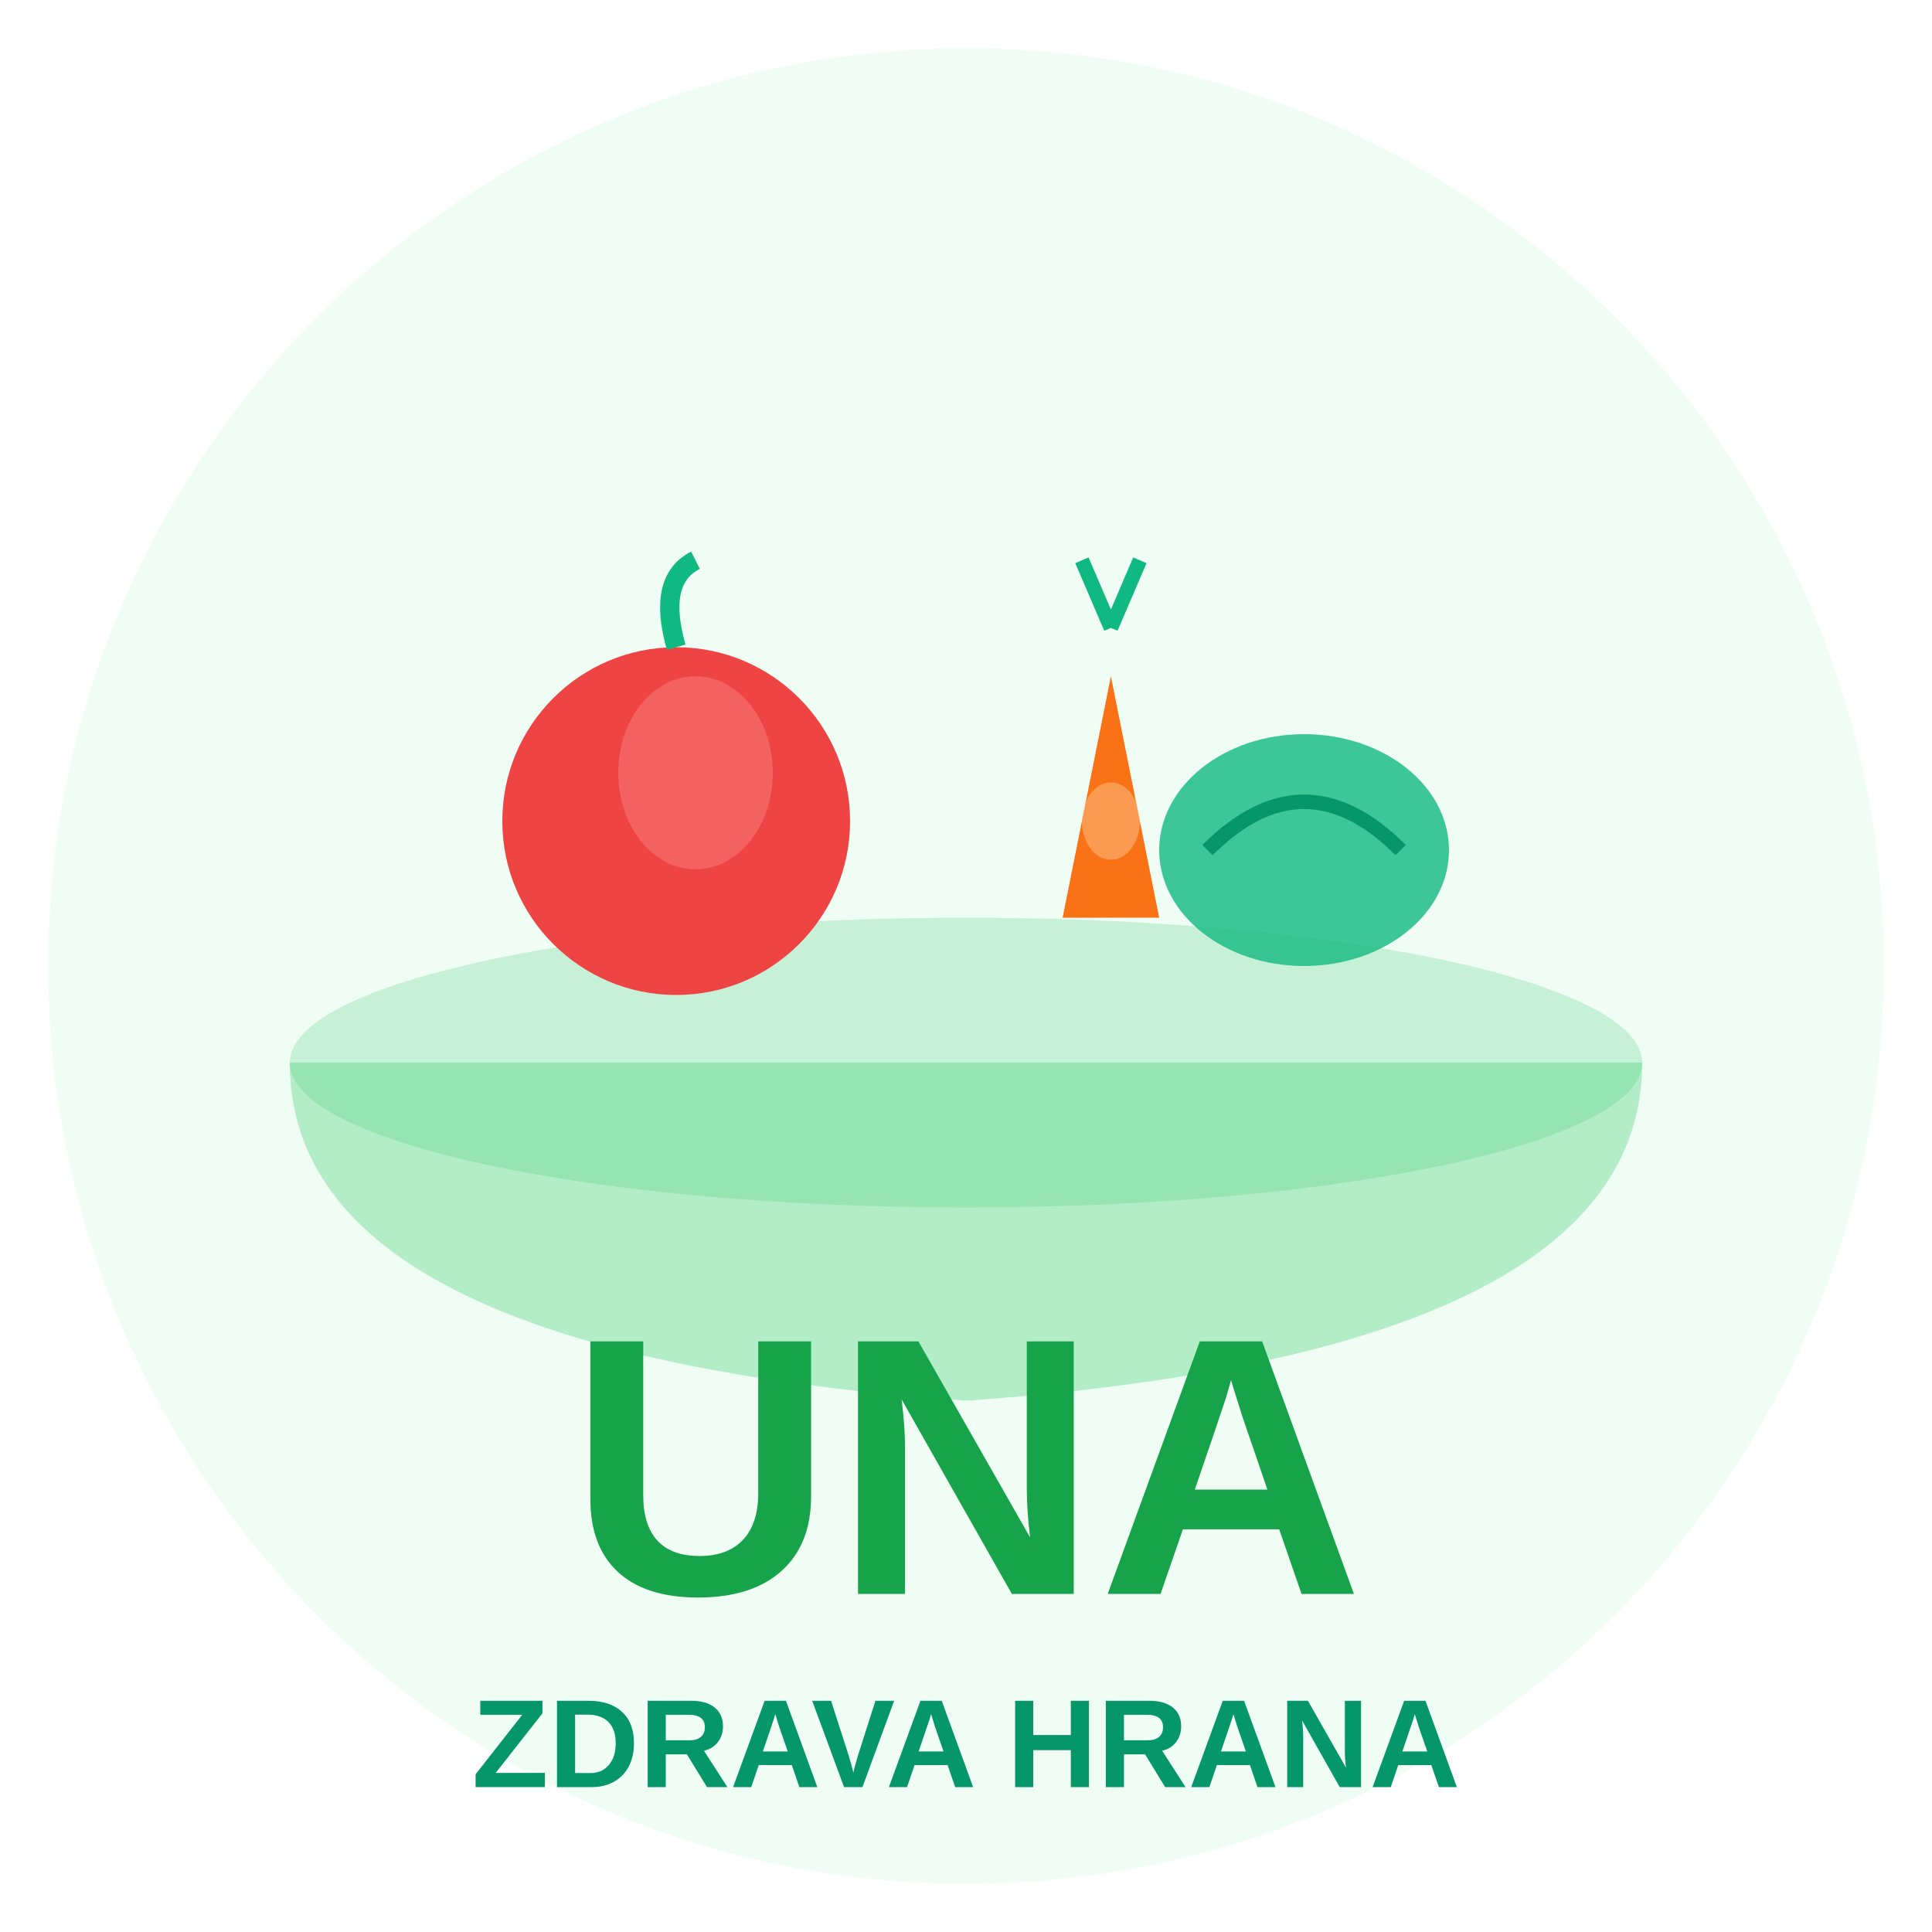
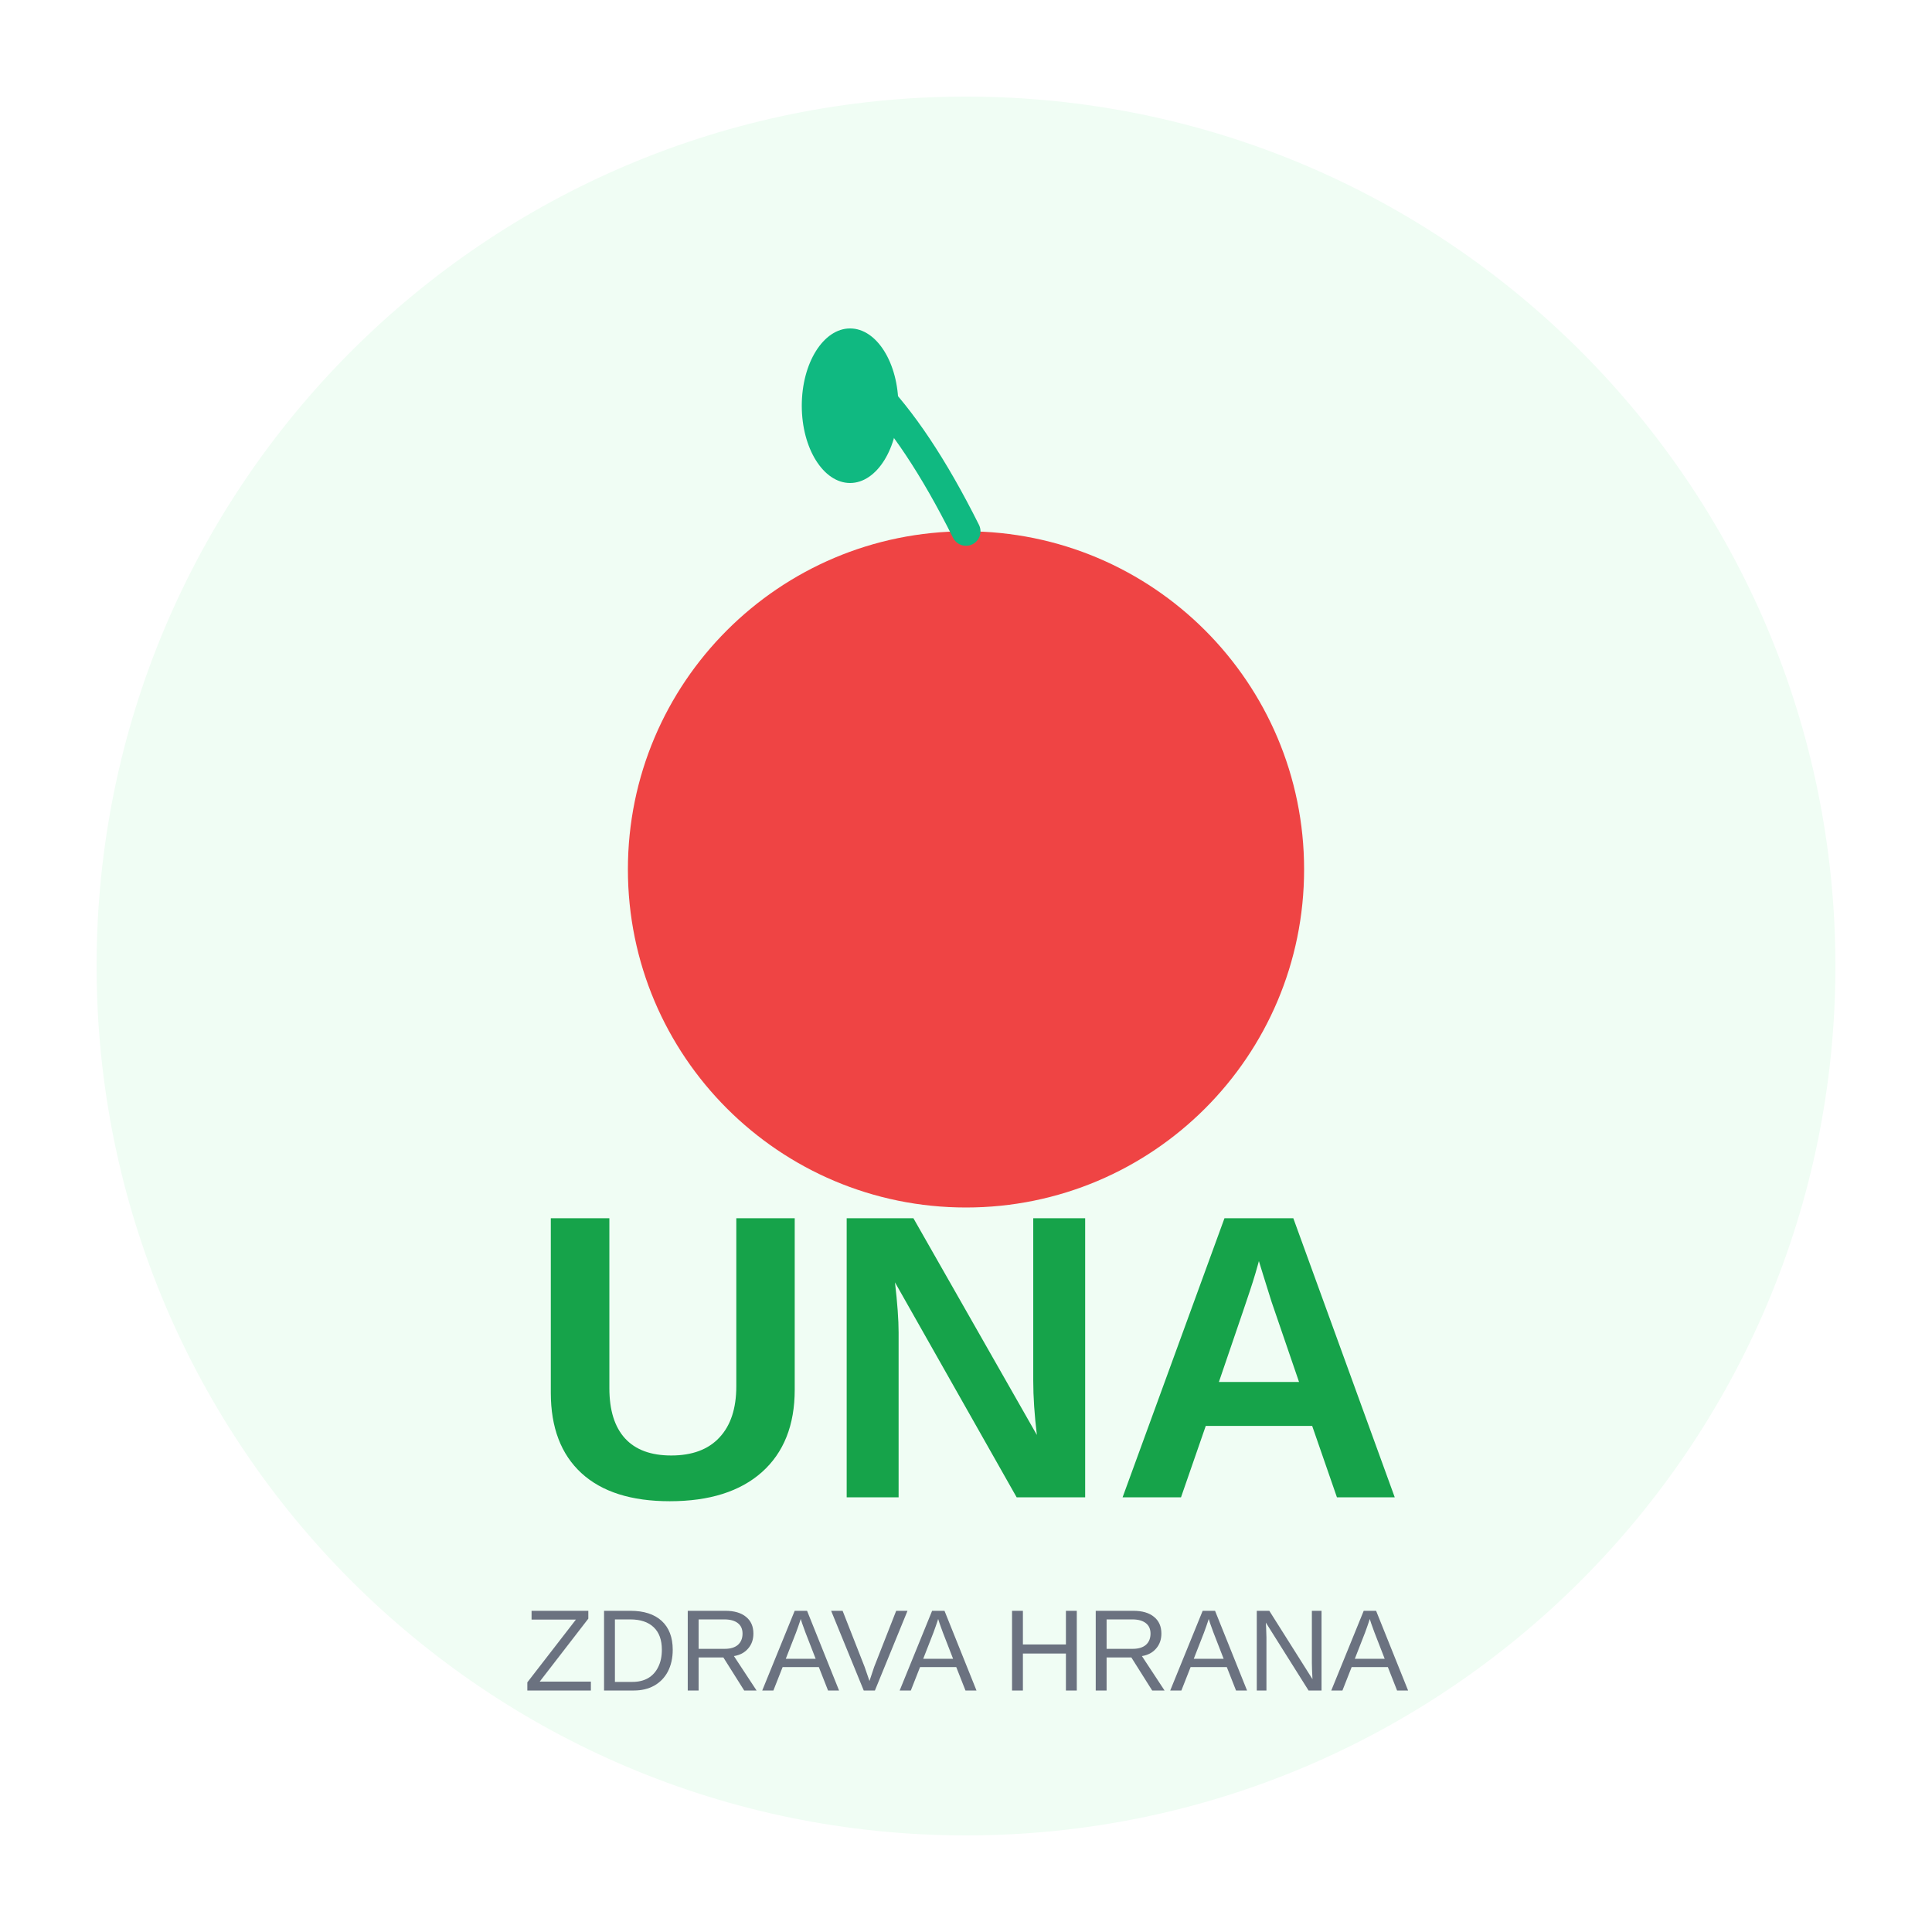
<svg xmlns="http://www.w3.org/2000/svg" width="200" height="200" viewBox="0 0 200 200" fill="none">
-   <circle cx="100" cy="100" r="95" fill="#F0FDF4" />
-   <ellipse cx="100" cy="110" rx="70" ry="15" fill="#22C55E" opacity="0.2" />
-   <path d="M30 110 Q30 140, 100 145 Q170 140, 170 110" fill="#22C55E" opacity="0.3" />
-   <circle cx="70" cy="85" r="18" fill="#EF4444" />
-   <path d="M70 67 Q68 60, 72 58" stroke="#10B981" stroke-width="2" fill="none" />
-   <ellipse cx="72" cy="80" rx="8" ry="10" fill="#FCA5A5" opacity="0.3" />
-   <path d="M110 95 L115 70 L120 95 Z" fill="#F97316" />
-   <path d="M115 65 L112 58 M115 65 L118 58" stroke="#10B981" stroke-width="1.5" />
-   <ellipse cx="115" cy="85" rx="3" ry="4" fill="#FED7AA" opacity="0.4" />
-   <ellipse cx="135" cy="88" rx="15" ry="12" fill="#10B981" opacity="0.8" />
-   <path d="M125 88 Q135 78, 145 88" stroke="#059669" stroke-width="1.5" fill="none" />
-   <text x="100" y="165" font-family="Arial, sans-serif" font-size="38" font-weight="bold" fill="#16A34A" text-anchor="middle">UNA</text>
-   <text x="100" y="185" font-family="Arial, sans-serif" font-size="13" font-weight="600" fill="#059669" text-anchor="middle">ZDRAVA HRANA</text>
+   <circle cx="100" cy="100" r="90" fill="#F0FDF4" />
+   <circle cx="100" cy="90" r="35" fill="#EF4444" />
+   <circle cx="108" cy="80" rx="15" ry="18" fill="#FCA5A5" opacity="0.4" />
+   <path d="M100 55 Q95 45, 90 40" stroke="#10B981" stroke-width="3" stroke-linecap="round" fill="none" />
+   <ellipse cx="88" cy="42" rx="5" ry="8" fill="#10B981" />
+   <text x="100" y="155" font-family="Arial, sans-serif" font-size="42" font-weight="bold" fill="#16A34A" text-anchor="middle">UNA</text>
+   <text x="100" y="175" font-family="Arial, sans-serif" font-size="12" font-weight="500" fill="#6B7280" text-anchor="middle">ZDRAVA HRANA</text>
</svg>
